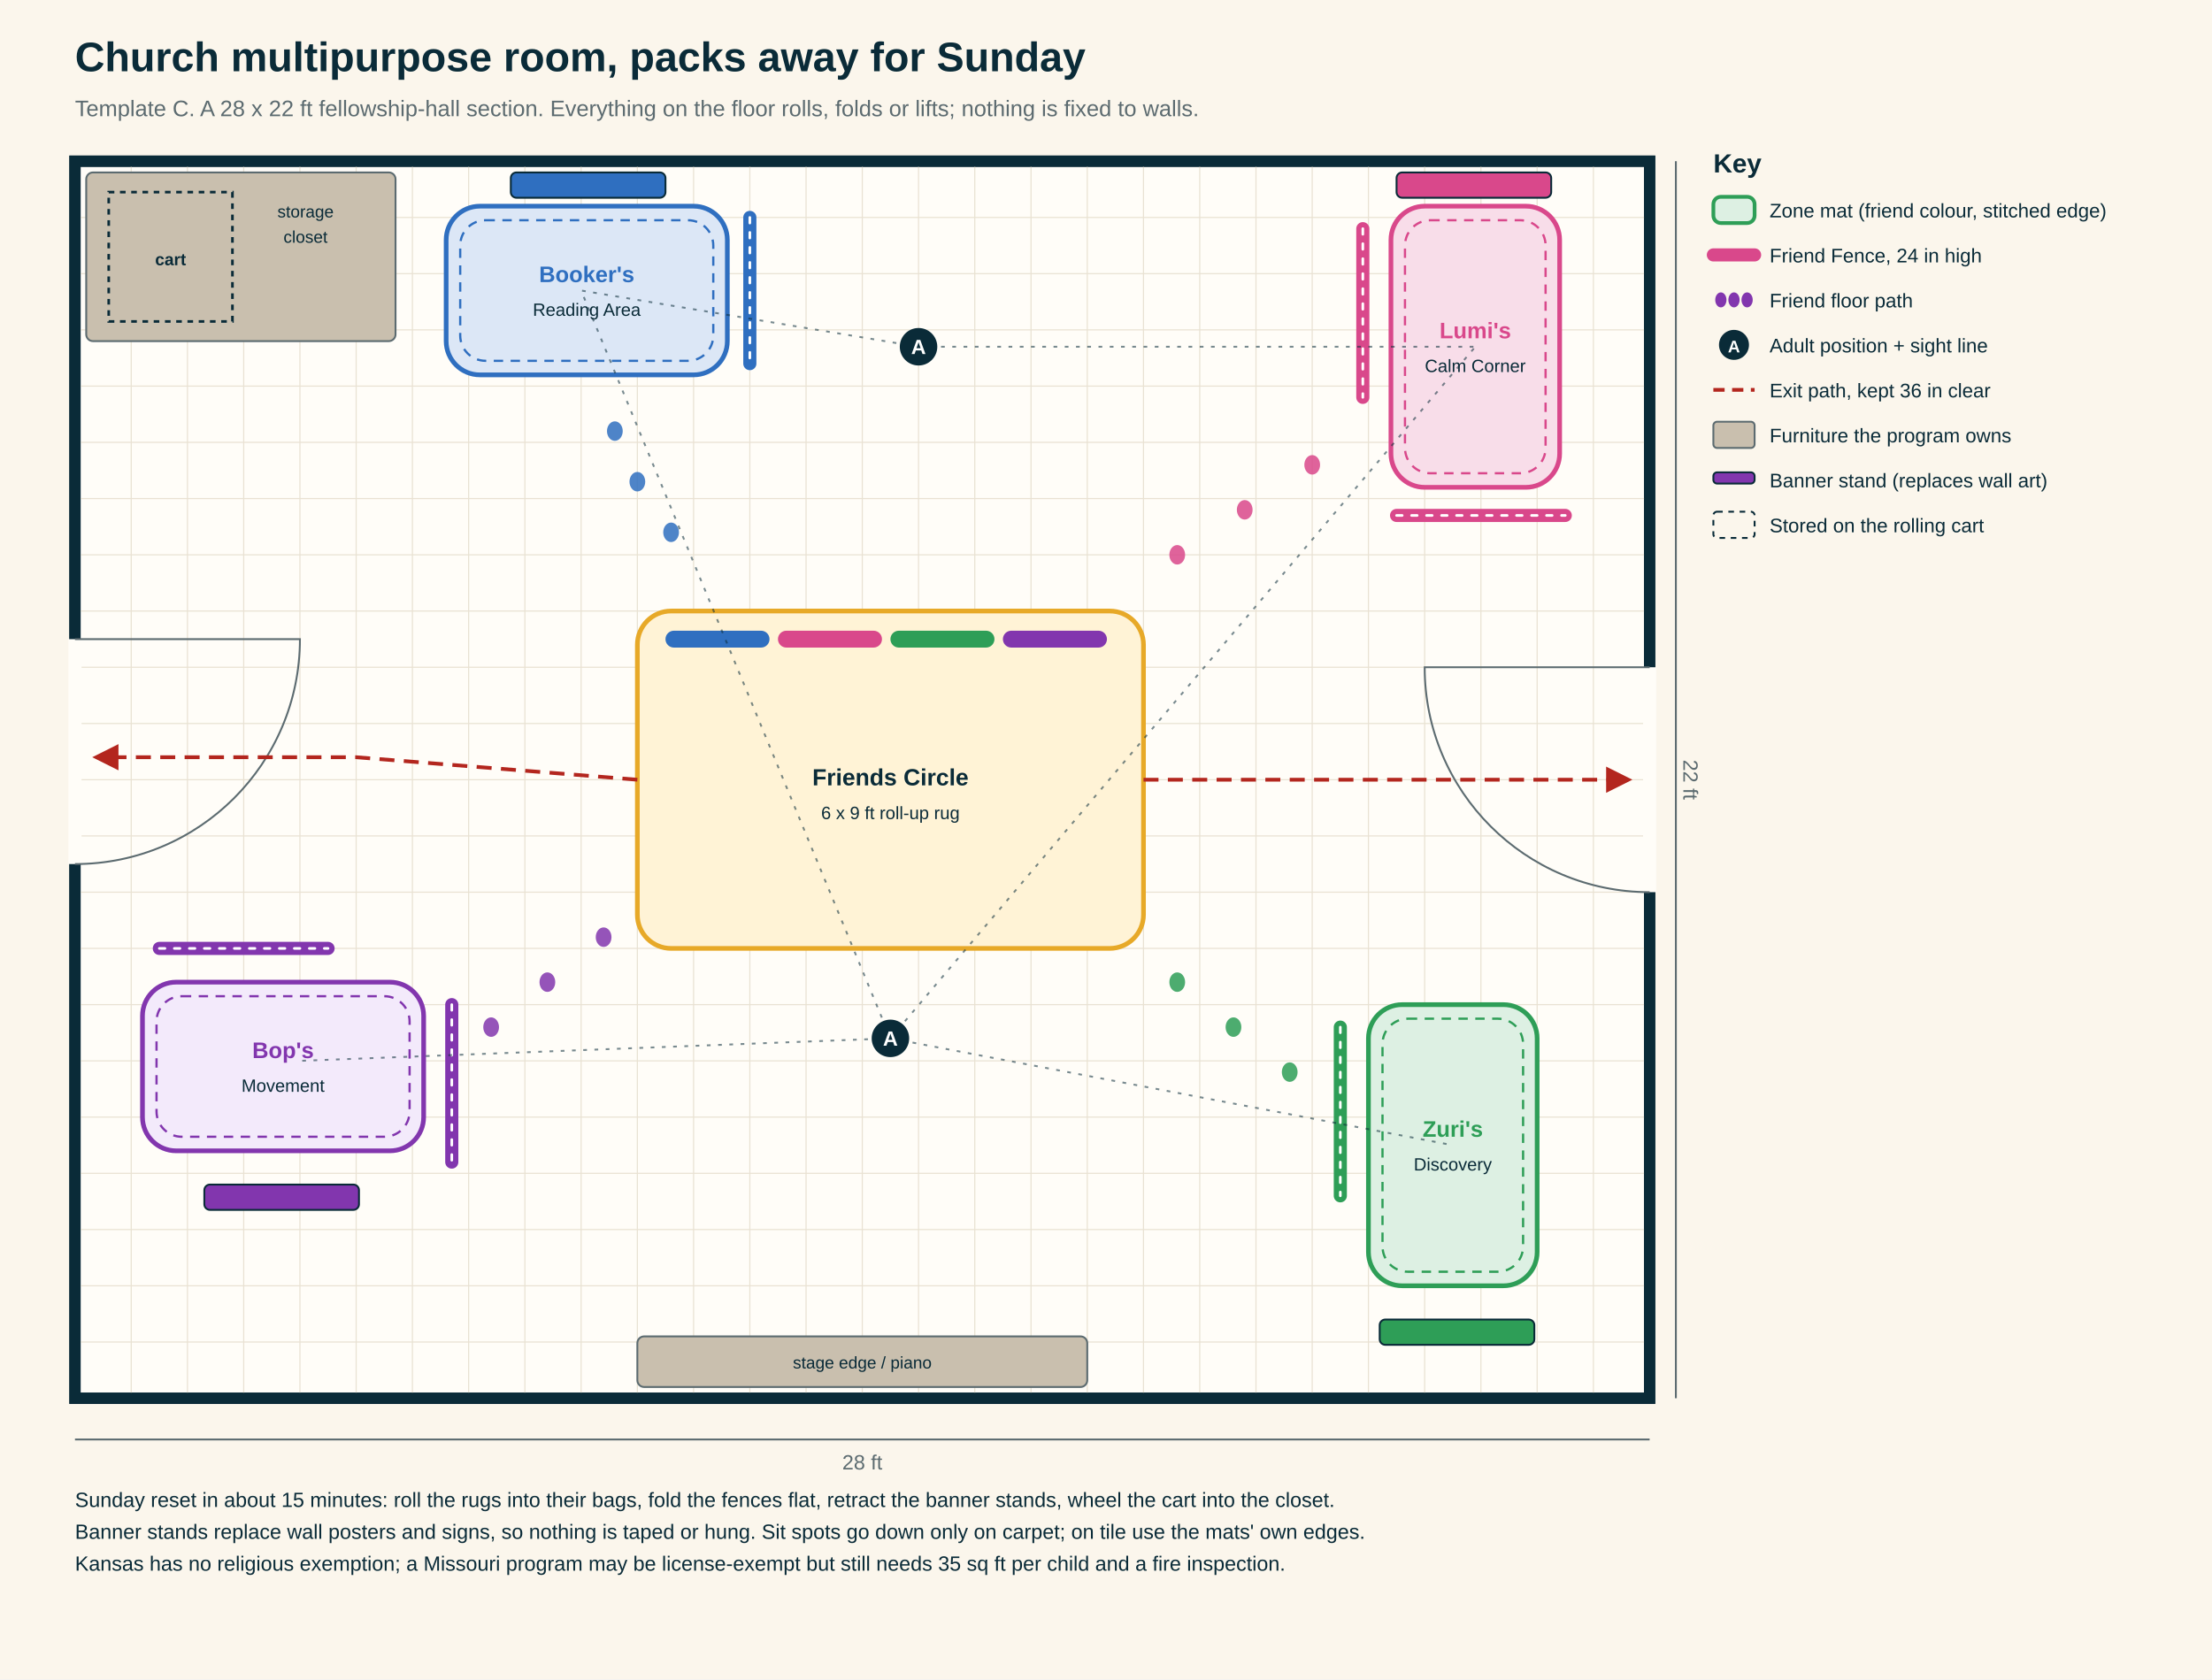
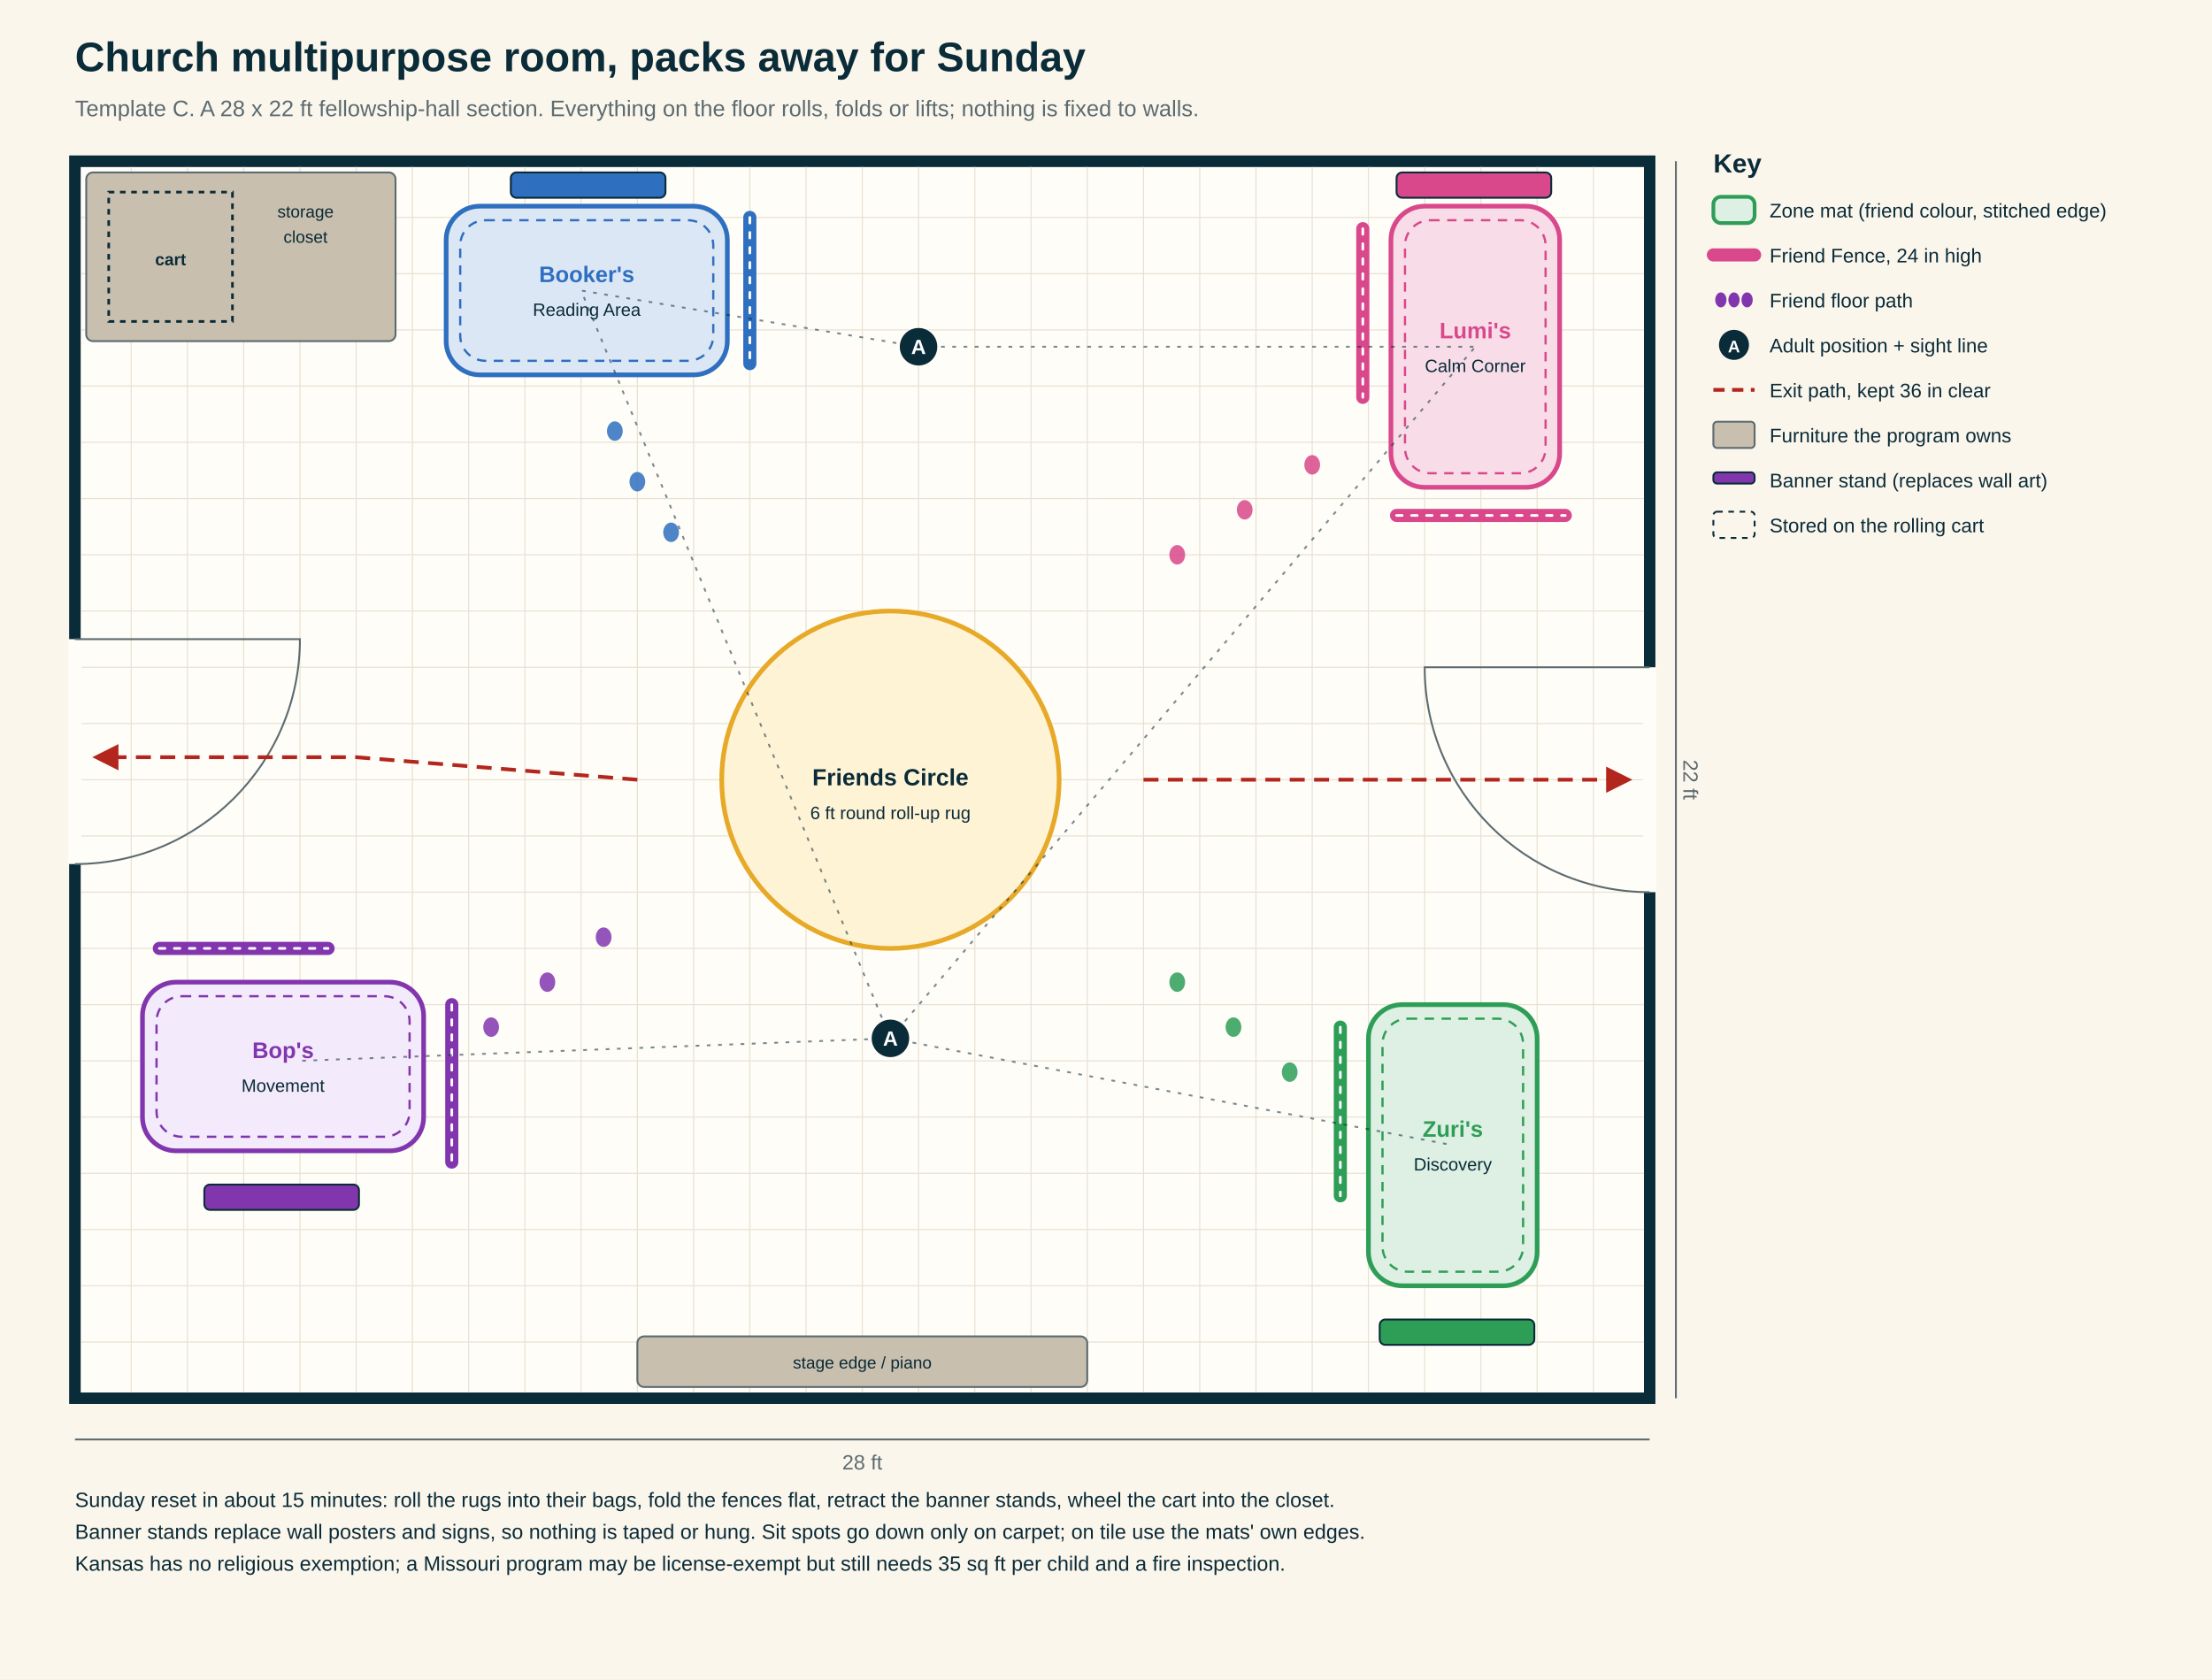
<svg xmlns="http://www.w3.org/2000/svg" viewBox="0 0 1180 896" width="1180" height="896" role="img" aria-label="Church multipurpose room, packs away for Sunday">
  <defs>
    <marker id="arr" viewBox="0 0 10 10" refX="8" refY="5" markerWidth="7" markerHeight="7" orient="auto">
      <path d="M0,0 L10,5 L0,10 z" fill="#B3261E" />
    </marker>
  </defs>
  <rect width="1180" height="896" fill="#FBF6EC" />
  <text x="40" y="38" font-family="Fredoka, Poppins, Arial, sans-serif" font-size="22" font-weight="700" fill="#0A2B38">Church multipurpose room, packs away for Sunday</text>
  <text x="40" y="62" font-family="Poppins, 'Atkinson Hyperlegible', Arial, sans-serif" font-size="12" fill="#5C6B70">Template C. A 28 x 22 ft fellowship-hall section. Everything on the floor rolls, folds or lifts; nothing is fixed to walls.</text>
  <rect x="40" y="86" width="840" height="660" fill="#FFFDF8" stroke="#0A2B38" stroke-width="6" />
  <line x1="70" y1="86" x2="70" y2="746" stroke="#E9E2D3" stroke-width="0.6" />
  <line x1="100" y1="86" x2="100" y2="746" stroke="#E9E2D3" stroke-width="0.6" />
  <line x1="130" y1="86" x2="130" y2="746" stroke="#E9E2D3" stroke-width="0.6" />
  <line x1="160" y1="86" x2="160" y2="746" stroke="#E9E2D3" stroke-width="0.6" />
  <line x1="190" y1="86" x2="190" y2="746" stroke="#E9E2D3" stroke-width="0.6" />
  <line x1="220" y1="86" x2="220" y2="746" stroke="#E9E2D3" stroke-width="0.6" />
  <line x1="250" y1="86" x2="250" y2="746" stroke="#E9E2D3" stroke-width="0.6" />
  <line x1="280" y1="86" x2="280" y2="746" stroke="#E9E2D3" stroke-width="0.6" />
  <line x1="310" y1="86" x2="310" y2="746" stroke="#E9E2D3" stroke-width="0.6" />
  <line x1="340" y1="86" x2="340" y2="746" stroke="#E9E2D3" stroke-width="0.6" />
  <line x1="370" y1="86" x2="370" y2="746" stroke="#E9E2D3" stroke-width="0.6" />
  <line x1="400" y1="86" x2="400" y2="746" stroke="#E9E2D3" stroke-width="0.6" />
  <line x1="430" y1="86" x2="430" y2="746" stroke="#E9E2D3" stroke-width="0.6" />
  <line x1="460" y1="86" x2="460" y2="746" stroke="#E9E2D3" stroke-width="0.6" />
  <line x1="490" y1="86" x2="490" y2="746" stroke="#E9E2D3" stroke-width="0.6" />
  <line x1="520" y1="86" x2="520" y2="746" stroke="#E9E2D3" stroke-width="0.6" />
  <line x1="550" y1="86" x2="550" y2="746" stroke="#E9E2D3" stroke-width="0.6" />
  <line x1="580" y1="86" x2="580" y2="746" stroke="#E9E2D3" stroke-width="0.6" />
  <line x1="610" y1="86" x2="610" y2="746" stroke="#E9E2D3" stroke-width="0.6" />
  <line x1="640" y1="86" x2="640" y2="746" stroke="#E9E2D3" stroke-width="0.6" />
  <line x1="670" y1="86" x2="670" y2="746" stroke="#E9E2D3" stroke-width="0.6" />
  <line x1="700" y1="86" x2="700" y2="746" stroke="#E9E2D3" stroke-width="0.6" />
  <line x1="730" y1="86" x2="730" y2="746" stroke="#E9E2D3" stroke-width="0.6" />
  <line x1="760" y1="86" x2="760" y2="746" stroke="#E9E2D3" stroke-width="0.6" />
  <line x1="790" y1="86" x2="790" y2="746" stroke="#E9E2D3" stroke-width="0.6" />
  <line x1="820" y1="86" x2="820" y2="746" stroke="#E9E2D3" stroke-width="0.6" />
  <line x1="850" y1="86" x2="850" y2="746" stroke="#E9E2D3" stroke-width="0.6" />
  <line x1="40" y1="116" x2="880" y2="116" stroke="#E9E2D3" stroke-width="0.6" />
  <line x1="40" y1="146" x2="880" y2="146" stroke="#E9E2D3" stroke-width="0.6" />
  <line x1="40" y1="176" x2="880" y2="176" stroke="#E9E2D3" stroke-width="0.6" />
  <line x1="40" y1="206" x2="880" y2="206" stroke="#E9E2D3" stroke-width="0.6" />
  <line x1="40" y1="236" x2="880" y2="236" stroke="#E9E2D3" stroke-width="0.6" />
  <line x1="40" y1="266" x2="880" y2="266" stroke="#E9E2D3" stroke-width="0.6" />
  <line x1="40" y1="296" x2="880" y2="296" stroke="#E9E2D3" stroke-width="0.6" />
  <line x1="40" y1="326" x2="880" y2="326" stroke="#E9E2D3" stroke-width="0.6" />
  <line x1="40" y1="356" x2="880" y2="356" stroke="#E9E2D3" stroke-width="0.6" />
  <line x1="40" y1="386" x2="880" y2="386" stroke="#E9E2D3" stroke-width="0.6" />
  <line x1="40" y1="416" x2="880" y2="416" stroke="#E9E2D3" stroke-width="0.6" />
  <line x1="40" y1="446" x2="880" y2="446" stroke="#E9E2D3" stroke-width="0.6" />
  <line x1="40" y1="476" x2="880" y2="476" stroke="#E9E2D3" stroke-width="0.6" />
  <line x1="40" y1="506" x2="880" y2="506" stroke="#E9E2D3" stroke-width="0.6" />
  <line x1="40" y1="536" x2="880" y2="536" stroke="#E9E2D3" stroke-width="0.6" />
  <line x1="40" y1="566" x2="880" y2="566" stroke="#E9E2D3" stroke-width="0.6" />
  <line x1="40" y1="596" x2="880" y2="596" stroke="#E9E2D3" stroke-width="0.6" />
  <line x1="40" y1="626" x2="880" y2="626" stroke="#E9E2D3" stroke-width="0.6" />
  <line x1="40" y1="656" x2="880" y2="656" stroke="#E9E2D3" stroke-width="0.6" />
  <line x1="40" y1="686" x2="880" y2="686" stroke="#E9E2D3" stroke-width="0.6" />
  <line x1="40" y1="716" x2="880" y2="716" stroke="#E9E2D3" stroke-width="0.6" />
  <rect x="40" y="86" width="840" height="660" fill="none" stroke="#0A2B38" stroke-width="6" />
  <rect x="46.0" y="92.0" width="165.0" height="90.0" rx="3.6" fill="#C9BFAE" stroke="#5C6B70" stroke-width="1" opacity="1" />
  <text x="128.5" y="140.6" font-family="Poppins, 'Atkinson Hyperlegible', Arial, sans-serif" font-size="9" font-weight="500" fill="#0A2B38" text-anchor="middle" />
  <text x="163.0" y="116.0" font-family="Poppins, 'Atkinson Hyperlegible', Arial, sans-serif" font-size="9" font-weight="500" fill="#0A2B38" text-anchor="middle">storage</text>
  <text x="163.0" y="129.5" font-family="Poppins, 'Atkinson Hyperlegible', Arial, sans-serif" font-size="9" font-weight="500" fill="#0A2B38" text-anchor="middle">closet</text>
  <rect x="58.0" y="102.5" width="66.0" height="69.0" rx="0.0" fill="none" stroke="#0A2B38" stroke-width="1.4" stroke-dasharray="3 3" opacity="1" />
  <text x="91.0" y="141.5" font-family="Poppins, 'Atkinson Hyperlegible', Arial, sans-serif" font-size="9" font-weight="600" fill="#0A2B38" text-anchor="middle">cart</text>
  <rect x="340.0" y="713.0" width="240.0" height="27.0" rx="3.6" fill="#C9BFAE" stroke="#5C6B70" stroke-width="1" opacity="1" />
  <text x="460.0" y="730.1" font-family="Poppins, 'Atkinson Hyperlegible', Arial, sans-serif" font-size="9" font-weight="500" fill="#0A2B38" text-anchor="middle">stage edge / piano</text>
-   <rect x="340.0" y="326.0" width="270.0" height="180.0" rx="18.0" fill="#FFF3D6" stroke="#E7A928" stroke-width="2.5" opacity="1" />
-   <rect x="355.0" y="336.5" width="55.5" height="9.0" rx="4.5" fill="#2F6FC0" stroke="none" stroke-width="1" opacity="1" />
-   <rect x="415.0" y="336.5" width="55.5" height="9.0" rx="4.5" fill="#D9488B" stroke="none" stroke-width="1" opacity="1" />
-   <rect x="475.0" y="336.5" width="55.5" height="9.0" rx="4.5" fill="#2E9E57" stroke="none" stroke-width="1" opacity="1" />
-   <rect x="535.0" y="336.5" width="55.5" height="9.0" rx="4.5" fill="#8236AE" stroke="none" stroke-width="1" opacity="1" />
+   <circle cx="475.0" cy="416.0" r="90.0" fill="#FFF3D6" stroke="#E7A928" stroke-width="2.5" opacity="1" />
  <text x="475.0" y="419.0" font-family="Fredoka, Poppins, Arial, sans-serif" font-size="12.5" font-weight="700" fill="#0A2B38" text-anchor="middle">Friends Circle</text>
-   <text x="475.0" y="437.0" font-family="Poppins, 'Atkinson Hyperlegible', Arial, sans-serif" font-size="9.5" font-weight="400" fill="#0A2B38" text-anchor="middle">6 x 9 ft roll-up rug</text>
+   <text x="475.0" y="437.0" font-family="Poppins, 'Atkinson Hyperlegible', Arial, sans-serif" font-size="9.5" font-weight="400" fill="#0A2B38" text-anchor="middle">6 ft round roll-up rug</text>
  <rect x="238.0" y="110.0" width="150.0" height="90.0" rx="18.0" fill="#DCE7F6" stroke="#2F6FC0" stroke-width="2.5" opacity="1" />
  <rect x="245.5" y="117.5" width="135.0" height="75.0" rx="13.5" fill="none" stroke="#2F6FC0" stroke-width="1.2" stroke-dasharray="5 4" opacity="1" />
  <text x="313.0" y="150.5" font-family="Fredoka, Poppins, Arial, sans-serif" font-size="12" font-weight="700" fill="#2F6FC0" text-anchor="middle">Booker's</text>
  <text x="313.0" y="168.5" font-family="Poppins, 'Atkinson Hyperlegible', Arial, sans-serif" font-size="9.5" font-weight="400" fill="#0A2B38" text-anchor="middle">Reading Area</text>
  <rect x="742.0" y="110.0" width="90.0" height="150.0" rx="18.0" fill="#F8DDE9" stroke="#D9488B" stroke-width="2.5" opacity="1" />
  <rect x="749.5" y="117.5" width="75.0" height="135.0" rx="13.5" fill="none" stroke="#D9488B" stroke-width="1.2" stroke-dasharray="5 4" opacity="1" />
  <text x="787.0" y="180.5" font-family="Fredoka, Poppins, Arial, sans-serif" font-size="12" font-weight="700" fill="#D9488B" text-anchor="middle">Lumi's</text>
  <text x="787.0" y="198.5" font-family="Poppins, 'Atkinson Hyperlegible', Arial, sans-serif" font-size="9.5" font-weight="400" fill="#0A2B38" text-anchor="middle">Calm Corner</text>
  <rect x="730.0" y="536.0" width="90.0" height="150.0" rx="18.0" fill="#DDF0E3" stroke="#2E9E57" stroke-width="2.5" opacity="1" />
  <rect x="737.5" y="543.5" width="75.0" height="135.0" rx="13.5" fill="none" stroke="#2E9E57" stroke-width="1.2" stroke-dasharray="5 4" opacity="1" />
  <text x="775.0" y="606.5" font-family="Fredoka, Poppins, Arial, sans-serif" font-size="12" font-weight="700" fill="#2E9E57" text-anchor="middle">Zuri's</text>
  <text x="775.0" y="624.5" font-family="Poppins, 'Atkinson Hyperlegible', Arial, sans-serif" font-size="9.5" font-weight="400" fill="#0A2B38" text-anchor="middle">Discovery</text>
  <rect x="76.0" y="524.0" width="150.0" height="90.0" rx="18.0" fill="#F3EAFB" stroke="#8236AE" stroke-width="2.5" opacity="1" />
  <rect x="83.5" y="531.5" width="135.0" height="75.0" rx="13.5" fill="none" stroke="#8236AE" stroke-width="1.2" stroke-dasharray="5 4" opacity="1" />
  <text x="151.0" y="564.5" font-family="Fredoka, Poppins, Arial, sans-serif" font-size="12" font-weight="700" fill="#8236AE" text-anchor="middle">Bop's</text>
  <text x="151.0" y="582.5" font-family="Poppins, 'Atkinson Hyperlegible', Arial, sans-serif" font-size="9.5" font-weight="400" fill="#0A2B38" text-anchor="middle">Movement</text>
  <rect x="272.5" y="92.0" width="82.5" height="13.5" rx="3.0" fill="#2F6FC0" stroke="#0A2B38" stroke-width="1" opacity="1" />
  <rect x="745.0" y="92.0" width="82.5" height="13.5" rx="3.0" fill="#D9488B" stroke="#0A2B38" stroke-width="1" opacity="1" />
  <rect x="736.0" y="704.0" width="82.5" height="13.5" rx="3.0" fill="#2E9E57" stroke="#0A2B38" stroke-width="1" opacity="1" />
  <rect x="109.0" y="632.0" width="82.5" height="13.5" rx="3.0" fill="#8236AE" stroke="#0A2B38" stroke-width="1" opacity="1" />
  <line x1="400.0" y1="116.0" x2="400.0" y2="194.0" stroke="#2F6FC0" stroke-width="7" stroke-linecap="round" />
  <line x1="400.0" y1="116.0" x2="400.0" y2="194.0" stroke="#fff" stroke-width="1.4" stroke-dasharray="3 5" stroke-linecap="round" />
  <line x1="727.0" y1="122.0" x2="727.0" y2="212.0" stroke="#D9488B" stroke-width="7" stroke-linecap="round" />
  <line x1="727.0" y1="122.0" x2="727.0" y2="212.0" stroke="#fff" stroke-width="1.4" stroke-dasharray="3 5" stroke-linecap="round" />
  <line x1="745.0" y1="275.0" x2="835.0" y2="275.0" stroke="#D9488B" stroke-width="7" stroke-linecap="round" />
  <line x1="745.0" y1="275.0" x2="835.0" y2="275.0" stroke="#fff" stroke-width="1.4" stroke-dasharray="3 5" stroke-linecap="round" />
  <line x1="715.0" y1="548.0" x2="715.0" y2="638.0" stroke="#2E9E57" stroke-width="7" stroke-linecap="round" />
  <line x1="715.0" y1="548.0" x2="715.0" y2="638.0" stroke="#fff" stroke-width="1.4" stroke-dasharray="3 5" stroke-linecap="round" />
  <line x1="85.0" y1="506.0" x2="175.0" y2="506.0" stroke="#8236AE" stroke-width="7" stroke-linecap="round" />
  <line x1="85.0" y1="506.0" x2="175.0" y2="506.0" stroke="#fff" stroke-width="1.4" stroke-dasharray="3 5" stroke-linecap="round" />
  <line x1="241.0" y1="536.0" x2="241.0" y2="620.0" stroke="#8236AE" stroke-width="7" stroke-linecap="round" />
  <line x1="241.0" y1="536.0" x2="241.0" y2="620.0" stroke="#fff" stroke-width="1.4" stroke-dasharray="3 5" stroke-linecap="round" />
  <ellipse cx="358.0" cy="284.0" rx="4.2" ry="5.2" fill="#2F6FC0" opacity="0.85" />
  <ellipse cx="340.0" cy="257.0" rx="4.2" ry="5.2" fill="#2F6FC0" opacity="0.85" />
  <ellipse cx="328.0" cy="230.0" rx="4.2" ry="5.2" fill="#2F6FC0" opacity="0.85" />
  <ellipse cx="628.0" cy="296.0" rx="4.2" ry="5.2" fill="#D9488B" opacity="0.85" />
  <ellipse cx="664.0" cy="272.0" rx="4.2" ry="5.2" fill="#D9488B" opacity="0.85" />
  <ellipse cx="700.0" cy="248.0" rx="4.2" ry="5.2" fill="#D9488B" opacity="0.85" />
  <ellipse cx="628.0" cy="524.0" rx="4.2" ry="5.2" fill="#2E9E57" opacity="0.85" />
  <ellipse cx="658.0" cy="548.0" rx="4.2" ry="5.2" fill="#2E9E57" opacity="0.85" />
  <ellipse cx="688.0" cy="572.0" rx="4.2" ry="5.2" fill="#2E9E57" opacity="0.85" />
  <ellipse cx="322.0" cy="500.0" rx="4.2" ry="5.2" fill="#8236AE" opacity="0.85" />
  <ellipse cx="292.0" cy="524.0" rx="4.2" ry="5.2" fill="#8236AE" opacity="0.85" />
  <ellipse cx="262.0" cy="548.0" rx="4.2" ry="5.2" fill="#8236AE" opacity="0.85" />
  <line x1="40.0" y1="341.0" x2="40.0" y2="461.0" stroke="#FFFDF8" stroke-width="7" />
  <path d="M40.0,341.0 L160.0,341.0 A120.0,120.0 0 0,1 40.0,461.0" fill="none" stroke="#5C6B70" stroke-width="1" />
  <line x1="880.0" y1="356.0" x2="880.0" y2="476.0" stroke="#FFFDF8" stroke-width="7" />
  <path d="M880.0,356.0 L760.0,356.0 A120.0,120.0 0 0,0 880.0,476.0" fill="none" stroke="#5C6B70" stroke-width="1" />
  <path d="M340.0,416.0 L190.0,404.0 L52.0,404.0" fill="none" stroke="#B3261E" stroke-width="2" stroke-dasharray="8 5" marker-end="url(#arr)" />
  <path d="M610.0,416.0 L868.0,416.0" fill="none" stroke="#B3261E" stroke-width="2" stroke-dasharray="8 5" marker-end="url(#arr)" />
  <line x1="475.0" y1="554.0" x2="160.0" y2="566.0" stroke="#0A2B38" stroke-width="1" stroke-dasharray="2 4" opacity="0.55" />
  <line x1="475.0" y1="554.0" x2="775.0" y2="611.0" stroke="#0A2B38" stroke-width="1" stroke-dasharray="2 4" opacity="0.55" />
  <line x1="475.0" y1="554.0" x2="310.0" y2="155.0" stroke="#0A2B38" stroke-width="1" stroke-dasharray="2 4" opacity="0.55" />
  <line x1="475.0" y1="554.0" x2="787.0" y2="185.0" stroke="#0A2B38" stroke-width="1" stroke-dasharray="2 4" opacity="0.55" />
  <circle cx="475.0" cy="554.0" r="10" fill="#0A2B38" />
  <text x="475.0" y="557.9" font-family="Poppins, 'Atkinson Hyperlegible', Arial, sans-serif" font-size="11" font-weight="700" fill="#fff" text-anchor="middle">A</text>
  <line x1="490.0" y1="185.0" x2="787.0" y2="185.0" stroke="#0A2B38" stroke-width="1" stroke-dasharray="2 4" opacity="0.55" />
  <line x1="490.0" y1="185.0" x2="310.0" y2="155.0" stroke="#0A2B38" stroke-width="1" stroke-dasharray="2 4" opacity="0.55" />
  <circle cx="490.0" cy="185.0" r="10" fill="#0A2B38" />
  <text x="490.0" y="188.9" font-family="Poppins, 'Atkinson Hyperlegible', Arial, sans-serif" font-size="11" font-weight="700" fill="#fff" text-anchor="middle">A</text>
  <line x1="40" y1="768" x2="880" y2="768" stroke="#5C6B70" stroke-width="1" />
  <text x="460.0" y="784" font-family="Poppins, 'Atkinson Hyperlegible', Arial, sans-serif" font-size="11" fill="#5C6B70" text-anchor="middle">28 ft</text>
  <line x1="894" y1="86" x2="894" y2="746" stroke="#5C6B70" stroke-width="1" />
  <text x="898" y="416.0" font-family="Poppins, 'Atkinson Hyperlegible', Arial, sans-serif" font-size="11" fill="#5C6B70" transform="rotate(90 898 416.0)" text-anchor="middle">22 ft</text>
  <text x="914" y="92" font-family="Fredoka, Poppins, Arial, sans-serif" font-size="14" font-weight="700" fill="#0A2B38">Key</text>
  <rect x="914" y="105" width="22" height="14" rx="4" fill="#DDF0E3" stroke="#2E9E57" stroke-width="2" />
  <text x="944" y="116" font-family="Poppins, 'Atkinson Hyperlegible', Arial, sans-serif" font-size="10.5" fill="#0A2B38">Zone mat (friend colour, stitched edge)</text>
  <line x1="914" y1="136" x2="936" y2="136" stroke="#D9488B" stroke-width="7" stroke-linecap="round" />
  <text x="944" y="140" font-family="Poppins, 'Atkinson Hyperlegible', Arial, sans-serif" font-size="10.5" fill="#0A2B38">Friend Fence, 24 in high</text>
  <ellipse cx="918" cy="160" rx="3" ry="4" fill="#8236AE" />
  <ellipse cx="925" cy="160" rx="3" ry="4" fill="#8236AE" />
  <ellipse cx="932" cy="160" rx="3" ry="4" fill="#8236AE" />
  <text x="944" y="164" font-family="Poppins, 'Atkinson Hyperlegible', Arial, sans-serif" font-size="10.5" fill="#0A2B38">Friend floor path</text>
  <circle cx="925" cy="184" r="8" fill="#0A2B38" />
  <text x="925" y="188" font-family="Poppins, 'Atkinson Hyperlegible', Arial, sans-serif" font-size="9" font-weight="700" fill="#fff" text-anchor="middle">A</text>
  <text x="944" y="188" font-family="Poppins, 'Atkinson Hyperlegible', Arial, sans-serif" font-size="10.5" fill="#0A2B38">Adult position + sight line</text>
  <line x1="914" y1="208" x2="936" y2="208" stroke="#B3261E" stroke-width="2" stroke-dasharray="6 4" />
  <text x="944" y="212" font-family="Poppins, 'Atkinson Hyperlegible', Arial, sans-serif" font-size="10.5" fill="#0A2B38">Exit path, kept 36 in clear</text>
  <rect x="914" y="225" width="22" height="14" rx="2" fill="#C9BFAE" stroke="#5C6B70" />
  <text x="944" y="236" font-family="Poppins, 'Atkinson Hyperlegible', Arial, sans-serif" font-size="10.5" fill="#0A2B38">Furniture the program owns</text>
  <rect x="914" y="252" width="22" height="6" rx="2" fill="#8236AE" stroke="#0A2B38" />
  <text x="944" y="260" font-family="Poppins, 'Atkinson Hyperlegible', Arial, sans-serif" font-size="10.5" fill="#0A2B38">Banner stand (replaces wall art)</text>
  <rect x="914" y="273" width="22" height="14" rx="2" fill="none" stroke="#0A2B38" stroke-dasharray="3 3" />
  <text x="944" y="284" font-family="Poppins, 'Atkinson Hyperlegible', Arial, sans-serif" font-size="10.5" fill="#0A2B38">Stored on the rolling cart</text>
  <text x="40" y="804" font-family="Poppins, 'Atkinson Hyperlegible', Arial, sans-serif" font-size="11" fill="#0A2B38">Sunday reset in about 15 minutes: roll the rugs into their bags, fold the fences flat, retract the banner stands, wheel the cart into the closet.</text>
  <text x="40" y="821" font-family="Poppins, 'Atkinson Hyperlegible', Arial, sans-serif" font-size="11" fill="#0A2B38">Banner stands replace wall posters and signs, so nothing is taped or hung. Sit spots go down only on carpet; on tile use the mats' own edges.</text>
  <text x="40" y="838" font-family="Poppins, 'Atkinson Hyperlegible', Arial, sans-serif" font-size="11" fill="#0A2B38">Kansas has no religious exemption; a Missouri program may be license-exempt but still needs 35 sq ft per child and a fire inspection.</text>
</svg>
